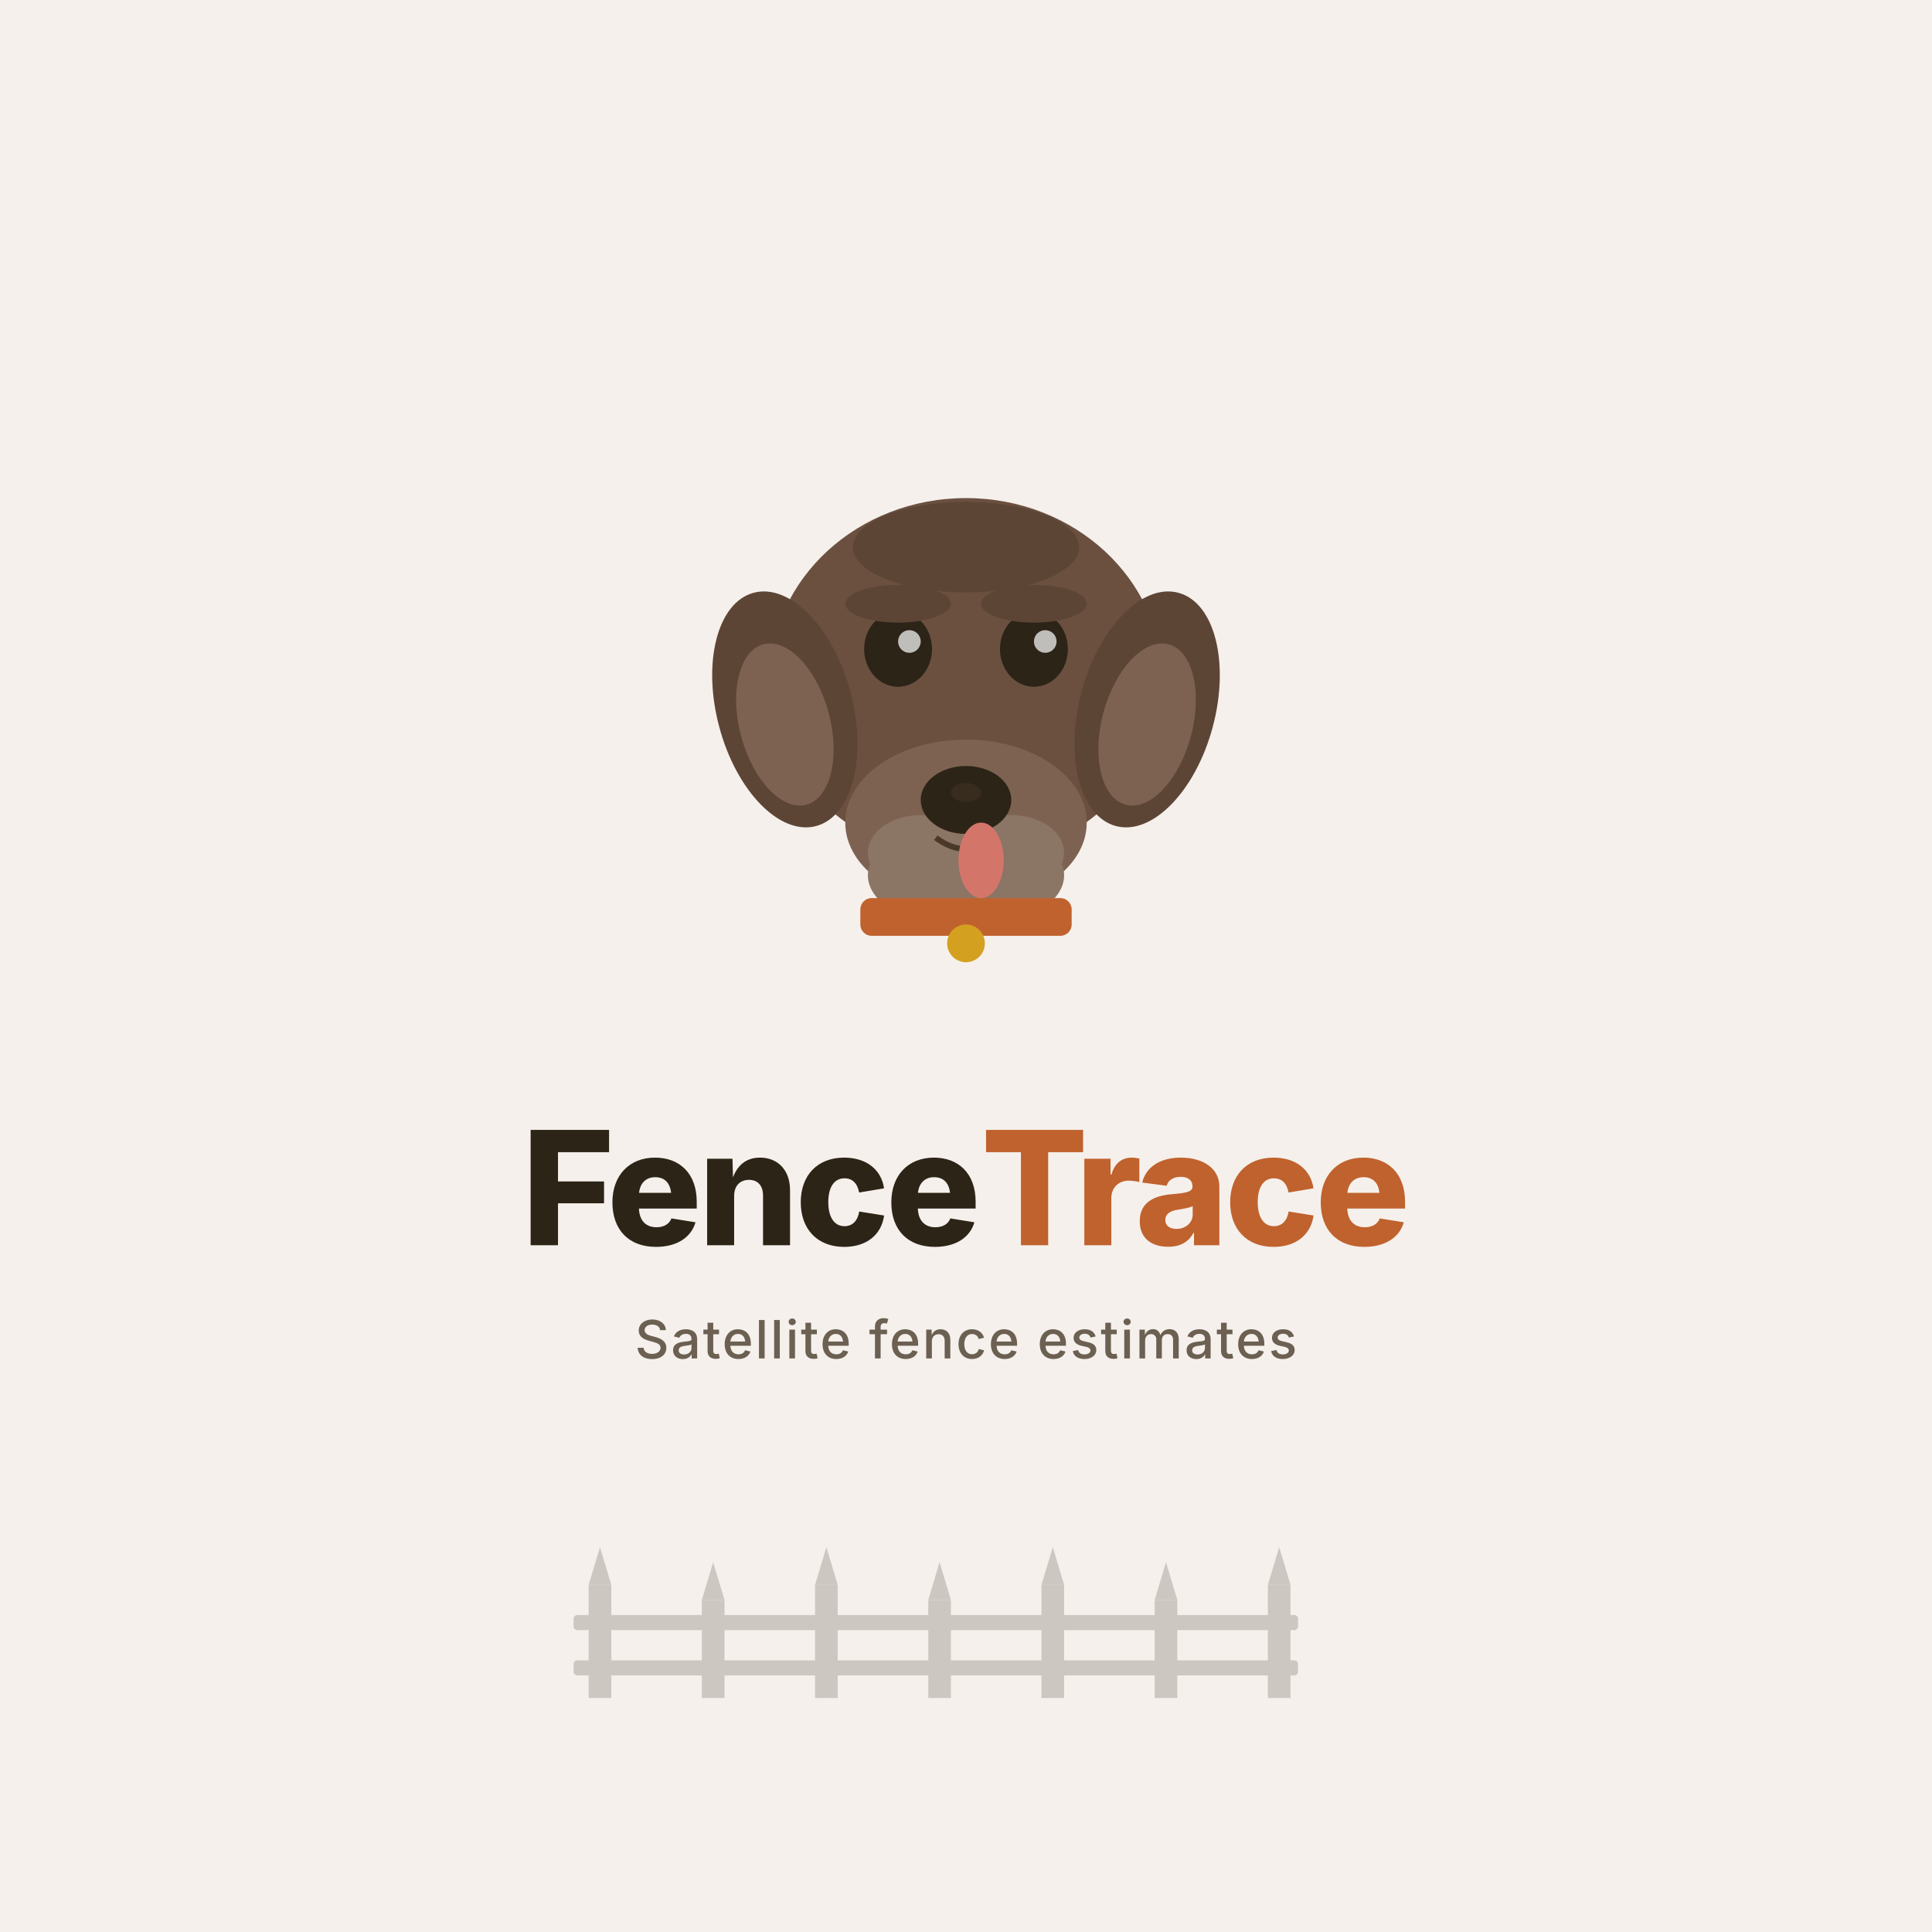
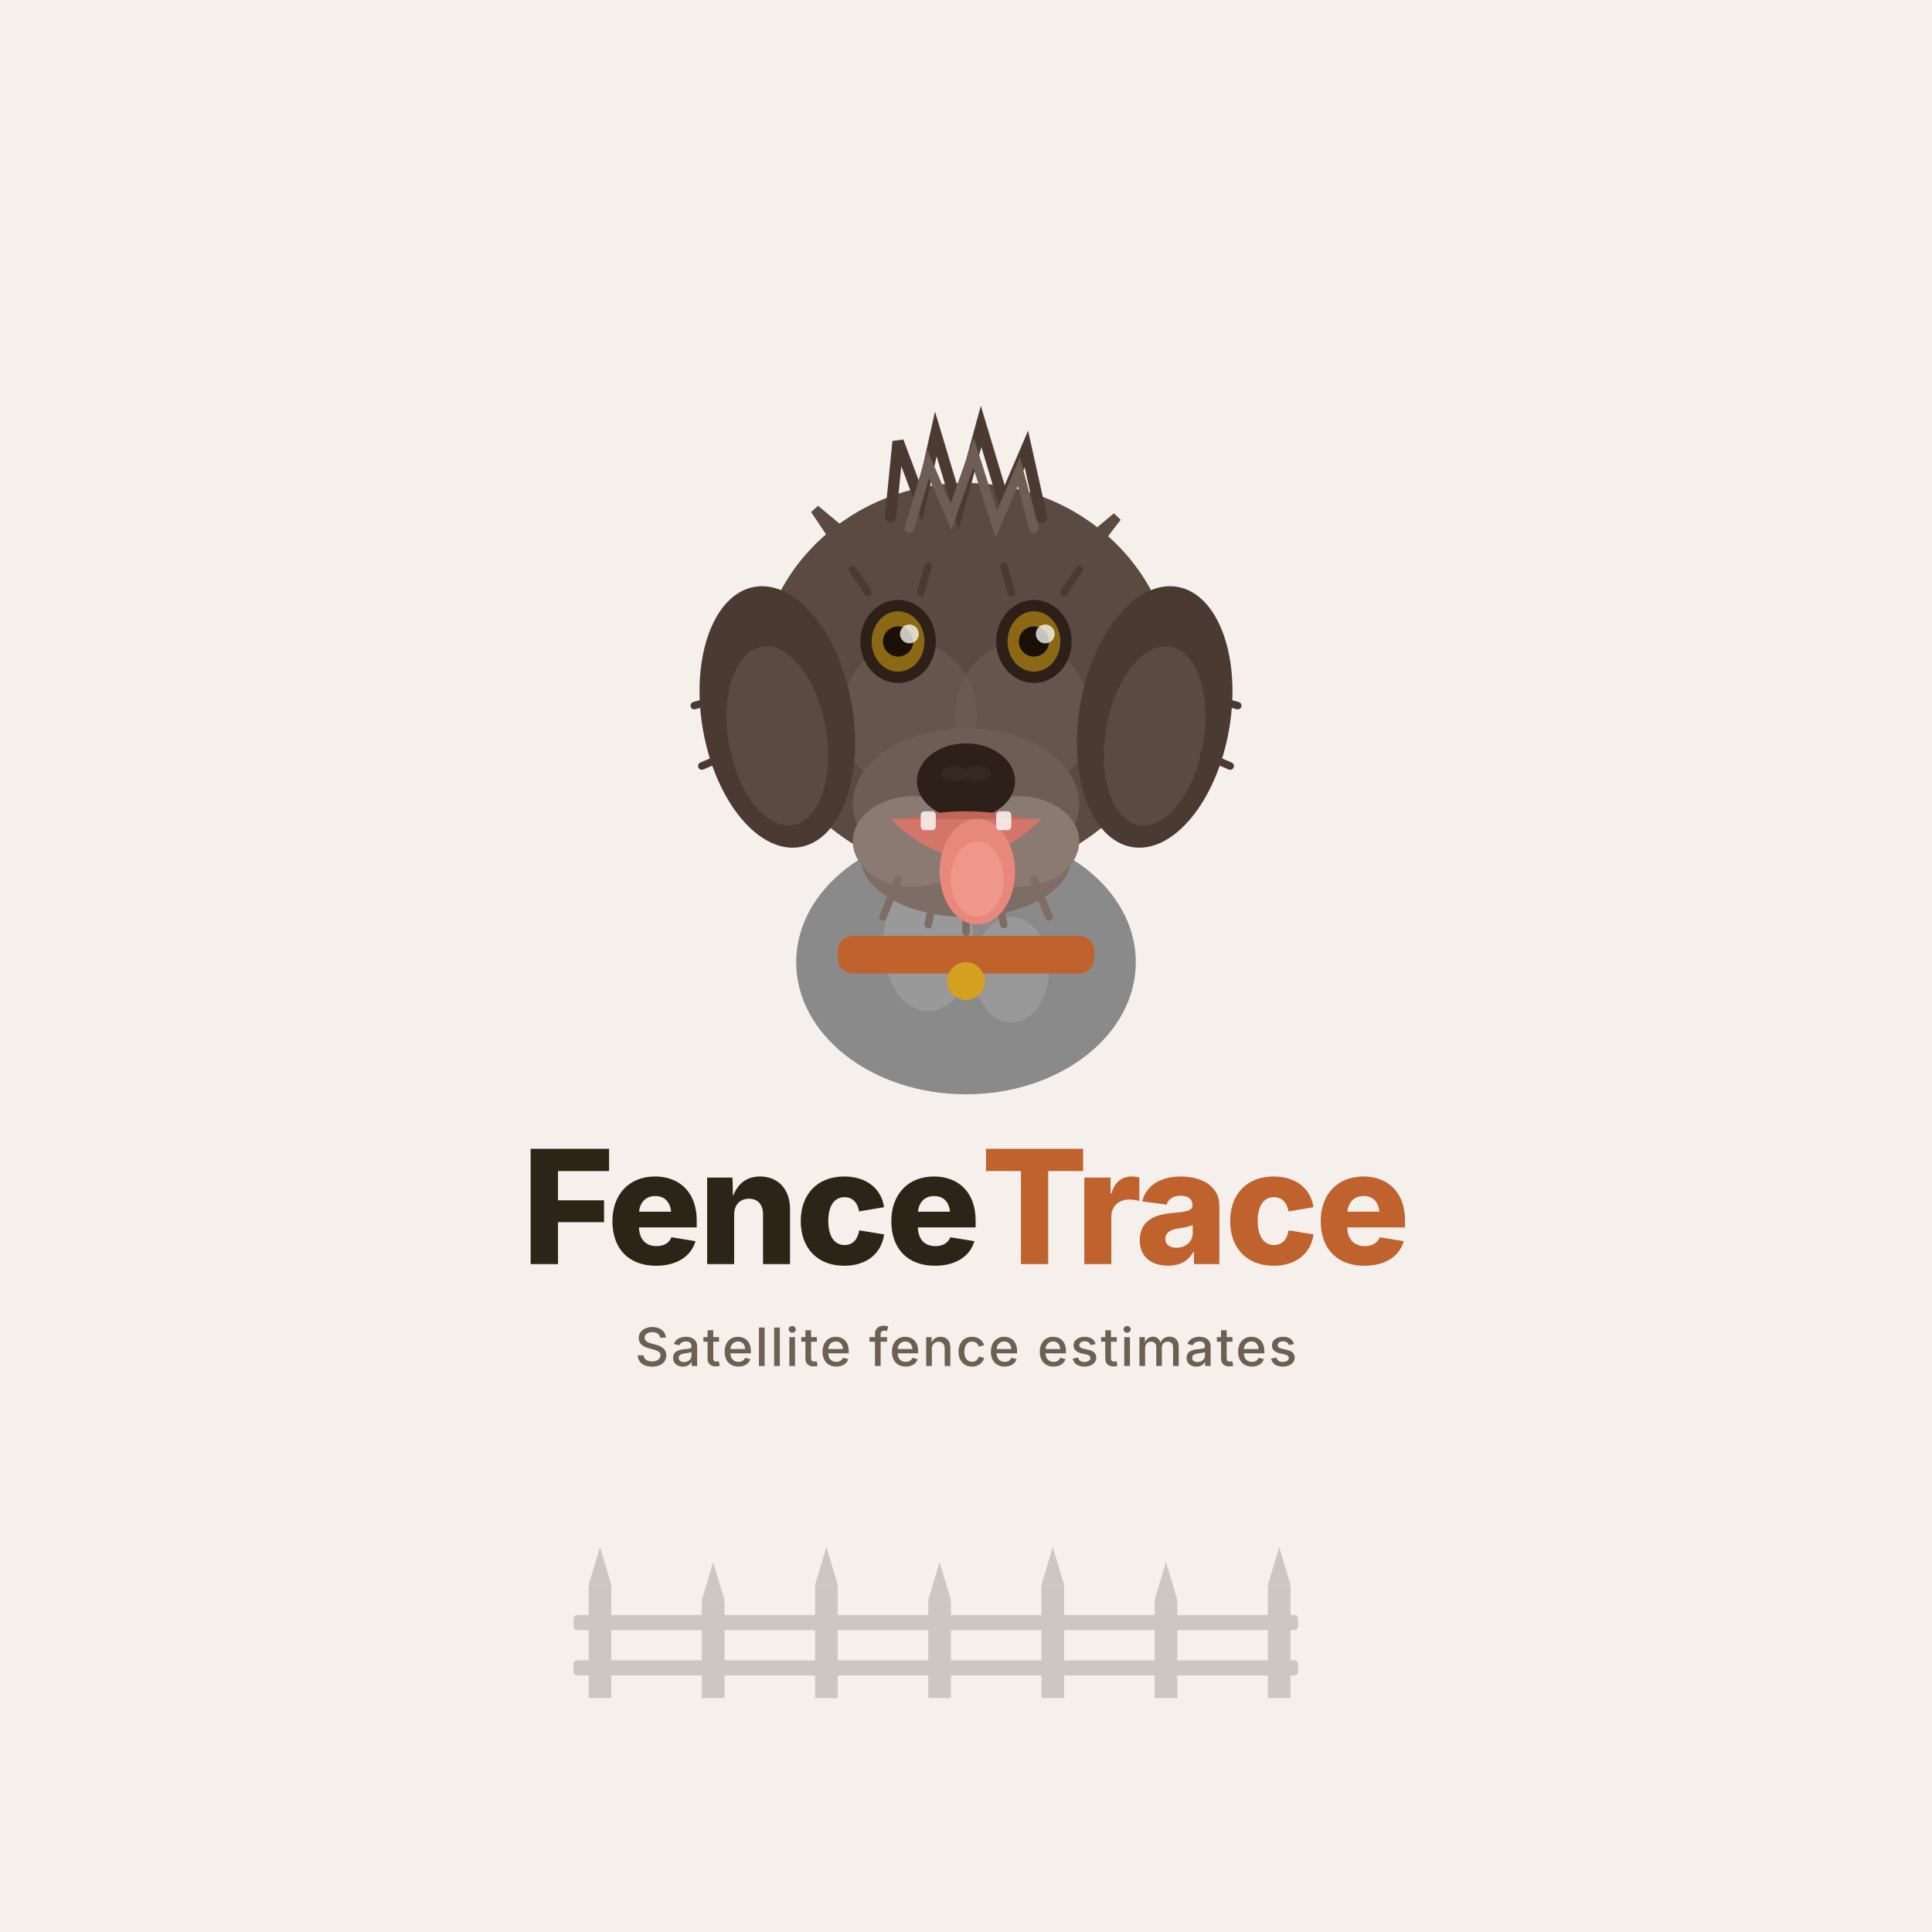
<svg xmlns="http://www.w3.org/2000/svg" viewBox="0 0 512 512">
  <rect width="512" height="512" rx="0" fill="#f5f0eb" />
-   <g transform="translate(256, 200)">
-     <ellipse cx="0" cy="-20" rx="52" ry="48" fill="#6b5040" />
-     <ellipse cx="0" cy="18" rx="32" ry="22" fill="#7d6252" />
-     <ellipse cx="0" cy="32" rx="26" ry="14" fill="#8b7565" />
-     <ellipse cx="-12" cy="26" rx="14" ry="10" fill="#8b7565" />
-     <ellipse cx="12" cy="26" rx="14" ry="10" fill="#8b7565" />
-     <ellipse cx="0" cy="12" rx="12" ry="9" fill="#2c2417" />
-     <ellipse cx="0" cy="10" rx="4" ry="2.5" fill="#4a3828" opacity="0.4" />
-     <ellipse cx="-18" cy="-28" rx="9" ry="10" fill="#2c2417" />
-     <ellipse cx="18" cy="-28" rx="9" ry="10" fill="#2c2417" />
-     <circle cx="-15" cy="-30" r="3" fill="white" opacity="0.7" />
-     <circle cx="21" cy="-30" r="3" fill="white" opacity="0.7" />
-     <ellipse cx="-18" cy="-40" rx="14" ry="5" fill="#5d4535" />
-     <ellipse cx="18" cy="-40" rx="14" ry="5" fill="#5d4535" />
-     <ellipse cx="-48" cy="-12" rx="18" ry="32" fill="#5d4535" transform="rotate(-15, -48, -12)" />
-     <ellipse cx="48" cy="-12" rx="18" ry="32" fill="#5d4535" transform="rotate(15, 48, -12)" />
-     <ellipse cx="-48" cy="-8" rx="12" ry="22" fill="#7d6252" transform="rotate(-15, -48, -8)" />
-     <ellipse cx="48" cy="-8" rx="12" ry="22" fill="#7d6252" transform="rotate(15, 48, -8)" />
-     <ellipse cx="0" cy="-55" rx="30" ry="12" fill="#5d4535" />
-     <path d="M-8 22 Q0 28 8 22" stroke="#4a3828" stroke-width="1.5" fill="none" />
-     <ellipse cx="4" cy="28" rx="6" ry="10" fill="#d4756a" />
+   <g transform="translate(256, 195)">
+     <ellipse cx="0" cy="60" rx="45" ry="35" fill="#8a8a8a" />
+     <ellipse cx="-10" cy="55" rx="12" ry="18" fill="#b0b0b0" opacity="0.4" />
+     <ellipse cx="12" cy="62" rx="10" ry="14" fill="#b8b8b8" opacity="0.3" />
+     <ellipse cx="0" cy="-15" rx="55" ry="52" fill="#5a4a42" />
+     <ellipse cx="-15" cy="-5" rx="18" ry="20" fill="#6d5d55" opacity="0.6" />
+     <ellipse cx="15" cy="-5" rx="18" ry="20" fill="#6d5d55" opacity="0.6" />
+     <path d="M-20,-58 L-18,-78 L-12,-62 L-8,-80 L-2,-60 L4,-82 L10,-62 L16,-76 L20,-58" stroke="#4a3a32" stroke-width="3" fill="none" stroke-linecap="round" />
+     <path d="M-15,-55 L-10,-72 L-4,-58 L2,-75 L8,-56 L14,-70 L18,-55" stroke="#6d5d55" stroke-width="2.5" fill="none" stroke-linecap="round" />
+     <path d="M-30,-45 L-40,-60 L-28,-50" stroke="#5a4a42" stroke-width="2.5" fill="none" stroke-linecap="round" />
+     <path d="M30,-45 L40,-58 L28,-48" stroke="#5a4a42" stroke-width="2.5" fill="none" stroke-linecap="round" />
+     <ellipse cx="-50" cy="-5" rx="20" ry="35" fill="#4a3a32" transform="rotate(-10, -50, -5)" />
+     <ellipse cx="50" cy="-5" rx="20" ry="35" fill="#4a3a32" transform="rotate(10, 50, -5)" />
+     <ellipse cx="-50" cy="0" rx="13" ry="24" fill="#5a4a42" transform="rotate(-10, -50, 0)" />
+     <ellipse cx="50" cy="0" rx="13" ry="24" fill="#5a4a42" transform="rotate(10, 50, 0)" />
+     <path d="M-62,-20 L-68,-18 M-65,-10 L-72,-8 M-63,5 L-70,8" stroke="#4a3a32" stroke-width="2" stroke-linecap="round" />
+     <path d="M62,-20 L68,-18 M65,-10 L72,-8 M63,5 L70,8" stroke="#4a3a32" stroke-width="2" stroke-linecap="round" />
+     <ellipse cx="0" cy="18" rx="30" ry="20" fill="#6d5d55" />
+     <ellipse cx="0" cy="32" rx="28" ry="16" fill="#7d6d65" />
+     <ellipse cx="-14" cy="28" rx="16" ry="12" fill="#8a7a72" />
+     <ellipse cx="14" cy="28" rx="16" ry="12" fill="#8a7a72" />
+     <path d="M-18,38 L-22,48 M-8,40 L-10,50 M0,42 L0,52 M8,40 L10,50 M18,38 L22,48" stroke="#7d6d65" stroke-width="2" stroke-linecap="round" />
+     <ellipse cx="0" cy="12" rx="13" ry="10" fill="#2c2018" />
+     <ellipse cx="-3" cy="10" rx="3.5" ry="2" fill="#3d3028" opacity="0.5" />
+     <ellipse cx="3" cy="10" rx="3.5" ry="2" fill="#3d3028" opacity="0.5" />
+     <ellipse cx="-18" cy="-25" rx="10" ry="11" fill="#2c2018" />
+     <ellipse cx="18" cy="-25" rx="10" ry="11" fill="#2c2018" />
+     <ellipse cx="-18" cy="-25" rx="7" ry="8" fill="#8B6914" />
+     <ellipse cx="18" cy="-25" rx="7" ry="8" fill="#8B6914" />
+     <circle cx="-18" cy="-25" r="4" fill="#1a1008" />
+     <circle cx="18" cy="-25" r="4" fill="#1a1008" />
+     <circle cx="-15" cy="-27" r="2.5" fill="white" opacity="0.75" />
+     <circle cx="21" cy="-27" r="2.5" fill="white" opacity="0.75" />
+     <path d="M-28,-36 Q-18,-42 -8,-36" stroke="#5a4a42" stroke-width="4" fill="none" stroke-linecap="round" />
+     <path d="M8,-36 Q18,-42 28,-36" stroke="#5a4a42" stroke-width="4" fill="none" stroke-linecap="round" />
+     <path d="M-26,-38 L-30,-44 M-12,-38 L-10,-45" stroke="#4a3a32" stroke-width="2" stroke-linecap="round" />
+     <path d="M26,-38 L30,-44 M12,-38 L10,-45" stroke="#4a3a32" stroke-width="2" stroke-linecap="round" />
+     <path d="M-20,22 Q0,42 20,22" fill="#d4756a" />
+     <path d="M-16,22 Q0,18 16,22" fill="#c4655a" />
+     <ellipse cx="3" cy="36" rx="10" ry="14" fill="#e8877c" />
+     <ellipse cx="3" cy="38" rx="7" ry="10" fill="#f0978c" />
+     <rect x="-12" y="20" width="4" height="5" rx="1" fill="white" opacity="0.8" />
+     <rect x="8" y="20" width="4" height="5" rx="1" fill="white" opacity="0.8" />
  </g>
-   <rect x="228" y="238" width="56" height="10" rx="3" fill="#c0622e" />
-   <circle cx="256" cy="250" r="5" fill="#d4a020" />
-   <text x="256" y="330" font-size="42" font-family="'Inter', 'Segoe UI', Arial, sans-serif" font-weight="800" fill="#2c2417" text-anchor="middle" letter-spacing="-1">
+   <rect x="222" y="248" width="68" height="10" rx="4" fill="#c0622e" />
+   <circle cx="256" cy="260" r="5" fill="#d4a020" />
+   <text x="256" y="335" font-size="42" font-family="'Inter', 'Segoe UI', Arial, sans-serif" font-weight="800" fill="#2c2417" text-anchor="middle" letter-spacing="-1">
    Fence<tspan fill="#c0622e">Trace</tspan>
  </text>
-   <text x="256" y="360" font-size="14" font-family="'Inter', 'Segoe UI', Arial, sans-serif" font-weight="500" fill="#6b6052" text-anchor="middle" letter-spacing="0.5">
+   <text x="256" y="362" font-size="14" font-family="'Inter', 'Segoe UI', Arial, sans-serif" font-weight="500" fill="#6b6052" text-anchor="middle" letter-spacing="0.5">
    Satellite fence estimates
  </text>
  <g transform="translate(256, 420)" opacity="0.2">
    <rect x="-100" y="0" width="6" height="30" fill="#2c2417" />
    <rect x="-70" y="4" width="6" height="26" fill="#2c2417" />
    <rect x="-40" y="0" width="6" height="30" fill="#2c2417" />
    <rect x="-10" y="4" width="6" height="26" fill="#2c2417" />
    <rect x="20" y="0" width="6" height="30" fill="#2c2417" />
    <rect x="50" y="4" width="6" height="26" fill="#2c2417" />
    <rect x="80" y="0" width="6" height="30" fill="#2c2417" />
    <polygon points="-100,0 -97,-10 -94,0" fill="#2c2417" />
    <polygon points="-70,4 -67,-6 -64,4" fill="#2c2417" />
    <polygon points="-40,0 -37,-10 -34,0" fill="#2c2417" />
    <polygon points="-10,4 -7,-6 -4,4" fill="#2c2417" />
    <polygon points="20,0 23,-10 26,0" fill="#2c2417" />
    <polygon points="50,4 53,-6 56,4" fill="#2c2417" />
    <polygon points="80,0 83,-10 86,0" fill="#2c2417" />
    <rect x="-104" y="8" width="192" height="4" rx="1" fill="#2c2417" />
    <rect x="-104" y="20" width="192" height="4" rx="1" fill="#2c2417" />
  </g>
</svg>
